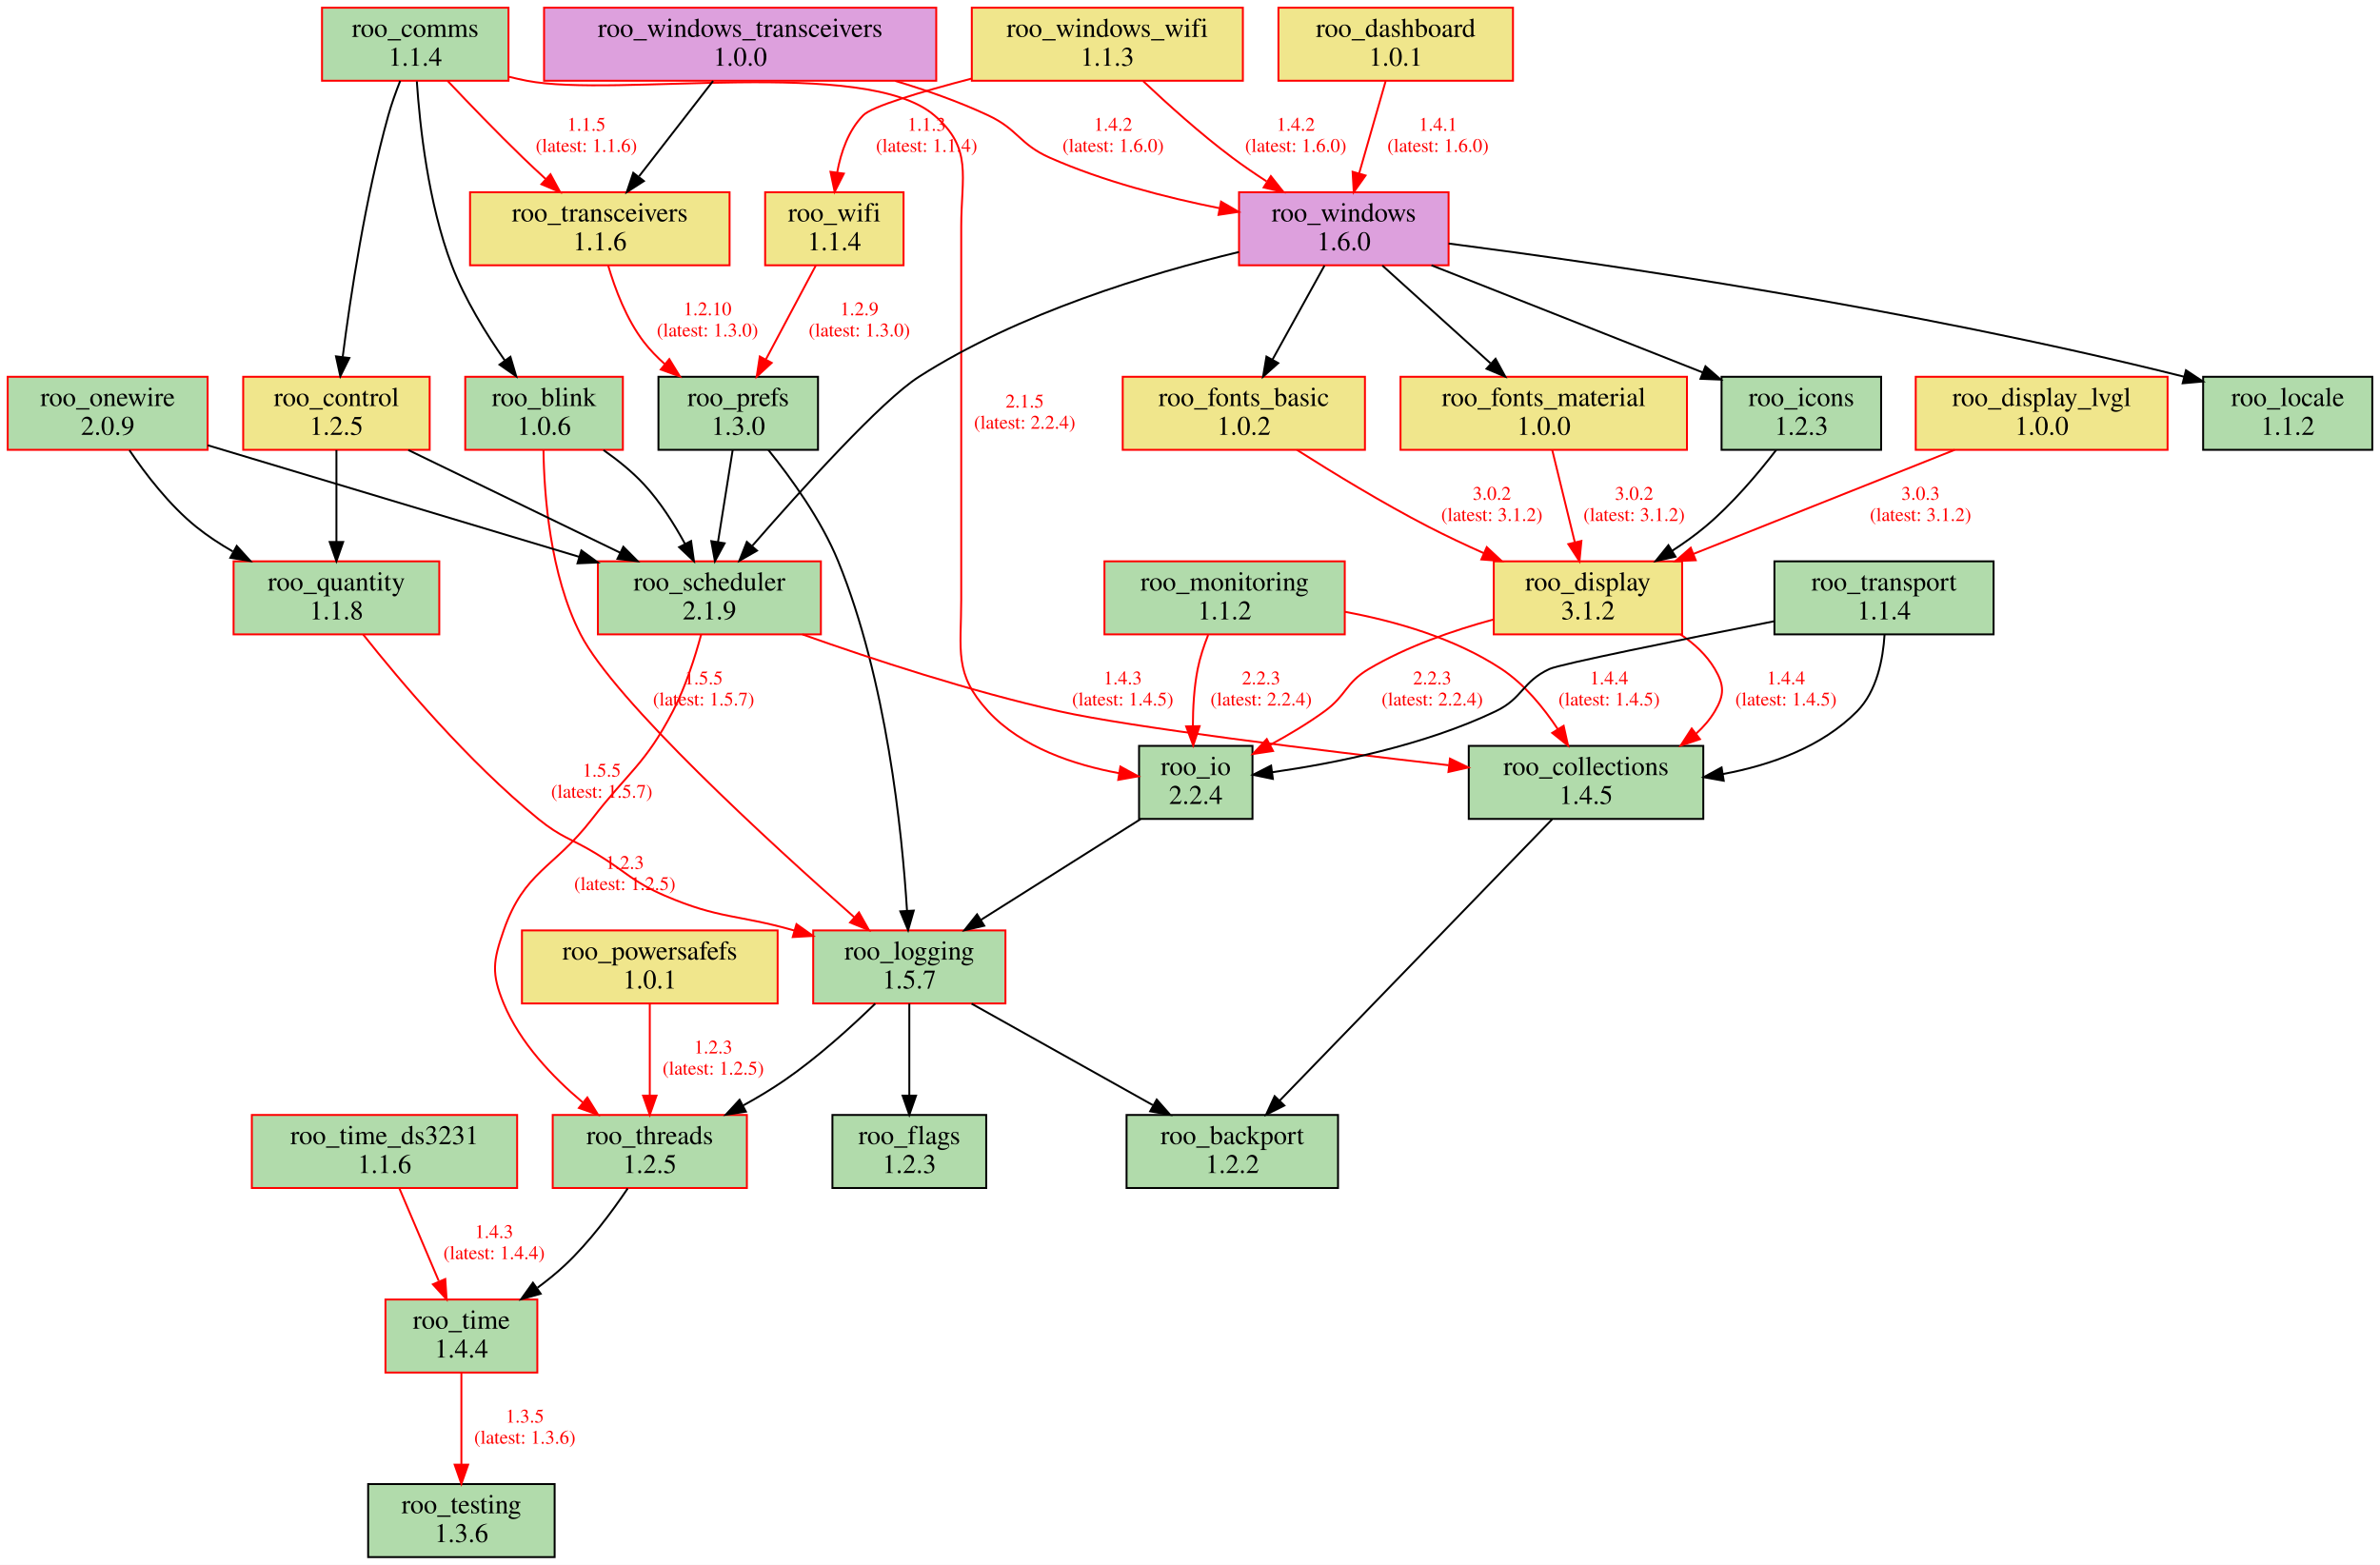
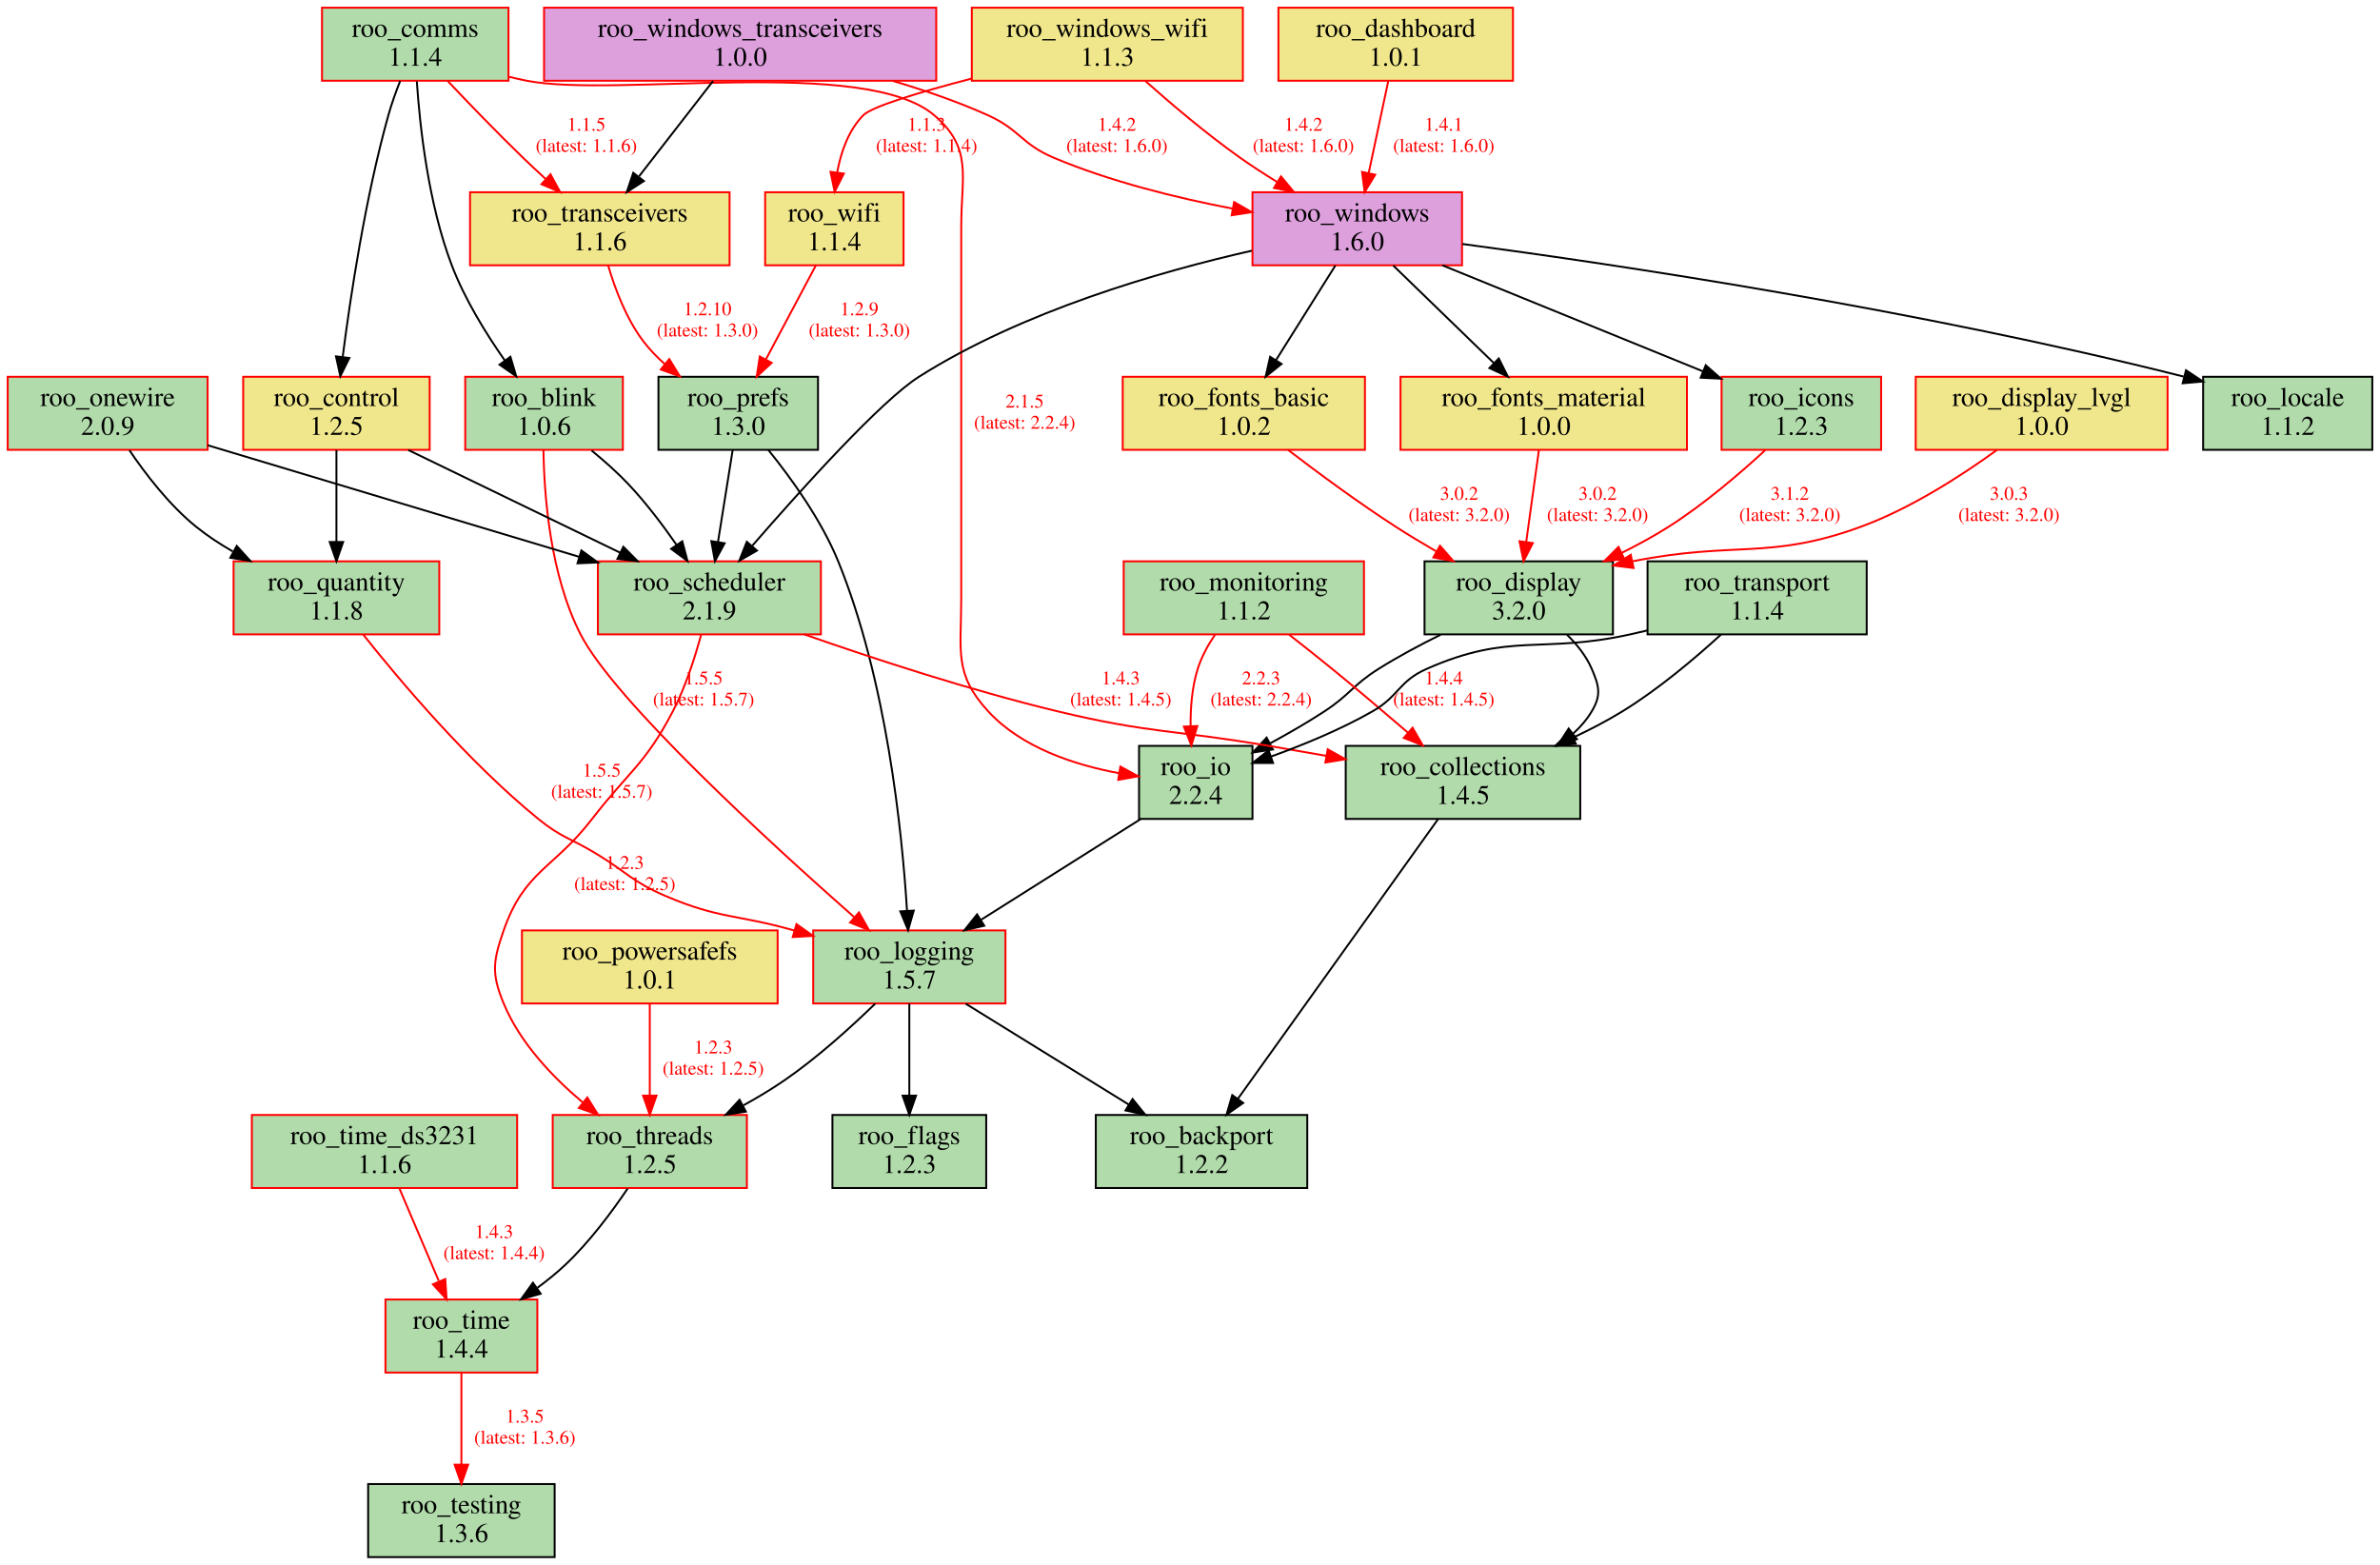
<svg xmlns="http://www.w3.org/2000/svg" width="1238pt" height="814pt" viewBox="0.00 0.00 1238.00 814.00">
  <g id="graph0" class="graph" transform="scale(1 1) rotate(0) translate(4 810)">
    <polygon fill="white" stroke="transparent" points="-4,4 -4,-810 1234,-810 1234,4 -4,4" />
    <g id="node1" class="node">
-       <polygon fill="#b1dbab" stroke="black" points="692,-230 582,-230 582,-192 692,-192 692,-230" />
-       <text text-anchor="middle" x="637" y="-214.8" font-family="Times,serif" font-size="14.00">roo_backport</text>
-       <text text-anchor="middle" x="637" y="-199.8" font-family="Times,serif" font-size="14.00">1.2.2</text>
+       <polygon fill="#b1dbab" stroke="black" points="676,-230 566,-230 566,-192 676,-192 676,-230" />
+       <text text-anchor="middle" x="621" y="-214.8" font-family="Times,serif" font-size="14.00">roo_backport</text>
+       <text text-anchor="middle" x="621" y="-199.8" font-family="Times,serif" font-size="14.00">1.2.2</text>
    </g>
    <g id="node2" class="node">
      <polygon fill="#b1dbab" stroke="red" points="320,-614 238,-614 238,-576 320,-576 320,-614" />
      <text text-anchor="middle" x="279" y="-598.8" font-family="Times,serif" font-size="14.00">roo_blink</text>
      <text text-anchor="middle" x="279" y="-583.8" font-family="Times,serif" font-size="14.00">1.0.6</text>
    </g>
    <g id="node15" class="node">
      <polygon fill="#b1dbab" stroke="red" points="519,-326 419,-326 419,-288 519,-288 519,-326" />
      <text text-anchor="middle" x="469" y="-310.8" font-family="Times,serif" font-size="14.00">roo_logging</text>
      <text text-anchor="middle" x="469" y="-295.8" font-family="Times,serif" font-size="14.00">1.5.7</text>
    </g>
    <g id="edge1" class="edge">
      <path fill="none" stroke="red" d="M278.7,-575.97C279.02,-552.57 282.07,-511.07 298,-480 315.68,-445.52 396.32,-371.72 440.26,-332.95" />
      <polygon fill="red" stroke="red" points="442.81,-335.37 448.01,-326.14 438.19,-330.11 442.81,-335.37" />
      <text text-anchor="middle" x="362" y="-454" font-family="Times,serif" font-size="10.00" fill="red">1.5.5</text>
      <text text-anchor="middle" x="362" y="-443" font-family="Times,serif" font-size="10.00" fill="red">(latest: 1.5.7)</text>
    </g>
    <g id="node21" class="node">
      <polygon fill="#b1dbab" stroke="red" points="423,-518 307,-518 307,-480 423,-480 423,-518" />
      <text text-anchor="middle" x="365" y="-502.8" font-family="Times,serif" font-size="14.00">roo_scheduler</text>
      <text text-anchor="middle" x="365" y="-487.8" font-family="Times,serif" font-size="14.00">2.1.9</text>
    </g>
    <g id="edge2" class="edge">
-       <path fill="none" stroke="black" d="M309.93,-575.86C317.34,-570.67 324.88,-564.6 331,-558 339.39,-548.96 346.64,-537.5 352.27,-527.16" />
-       <polygon fill="black" stroke="black" points="355.48,-528.57 356.97,-518.08 349.26,-525.35 355.48,-528.57" />
+       <path fill="none" stroke="black" d="M303.74,-575.63C310.3,-570.27 317.18,-564.18 323,-558 332.06,-548.39 340.84,-536.76 348,-526.45" />
+       <polygon fill="black" stroke="black" points="350.9,-528.42 353.61,-518.17 345.1,-524.49 350.9,-528.42" />
    </g>
    <g id="node3" class="node">
-       <polygon fill="#b1dbab" stroke="black" points="882,-422 760,-422 760,-384 882,-384 882,-422" />
-       <text text-anchor="middle" x="821" y="-406.8" font-family="Times,serif" font-size="14.00">roo_collections</text>
-       <text text-anchor="middle" x="821" y="-391.8" font-family="Times,serif" font-size="14.00">1.4.5</text>
+       <polygon fill="#b1dbab" stroke="black" points="818,-422 696,-422 696,-384 818,-384 818,-422" />
+       <text text-anchor="middle" x="757" y="-406.8" font-family="Times,serif" font-size="14.00">roo_collections</text>
+       <text text-anchor="middle" x="757" y="-391.8" font-family="Times,serif" font-size="14.00">1.4.5</text>
    </g>
    <g id="edge3" class="edge">
-       <path fill="none" stroke="black" d="M803.36,-383.78C770.39,-349.74 699.36,-276.39 661.66,-237.47" />
-       <polygon fill="black" stroke="black" points="664.06,-234.91 654.59,-230.16 659.03,-239.78 664.06,-234.91" />
+       <path fill="none" stroke="black" d="M743.96,-383.78C719.79,-350.02 667.96,-277.61 639.93,-238.45" />
+       <polygon fill="black" stroke="black" points="642.67,-236.26 634,-230.16 636.98,-240.33 642.67,-236.26" />
    </g>
    <g id="node4" class="node">
      <polygon fill="#b1dbab" stroke="red" points="260.5,-806 163.5,-806 163.5,-768 260.5,-768 260.5,-806" />
      <text text-anchor="middle" x="212" y="-790.8" font-family="Times,serif" font-size="14.00">roo_comms</text>
      <text text-anchor="middle" x="212" y="-775.8" font-family="Times,serif" font-size="14.00">1.1.4</text>
    </g>
    <g id="edge4" class="edge">
      <path fill="none" stroke="black" d="M212.82,-767.65C214.36,-744.62 218.71,-704.25 231,-672 237.72,-654.37 248.8,-636.44 258.62,-622.43" />
      <polygon fill="black" stroke="black" points="261.51,-624.4 264.52,-614.25 255.84,-620.31 261.51,-624.4" />
    </g>
    <g id="node5" class="node">
      <polygon fill="khaki" stroke="red" points="219.5,-614 122.5,-614 122.5,-576 219.5,-576 219.5,-614" />
      <text text-anchor="middle" x="171" y="-598.8" font-family="Times,serif" font-size="14.00">roo_control</text>
      <text text-anchor="middle" x="171" y="-583.8" font-family="Times,serif" font-size="14.00">1.2.5</text>
    </g>
    <g id="edge5" class="edge">
      <path fill="none" stroke="black" d="M204.17,-767.92C201.93,-762.26 199.66,-755.94 198,-750 185.99,-706.97 178.26,-655.61 174.27,-624.42" />
      <polygon fill="black" stroke="black" points="177.72,-623.77 173.02,-614.28 170.77,-624.63 177.72,-623.77" />
    </g>
    <g id="node13" class="node">
      <polygon fill="#b1dbab" stroke="black" points="647.5,-422 588.5,-422 588.5,-384 647.5,-384 647.5,-422" />
      <text text-anchor="middle" x="618" y="-406.8" font-family="Times,serif" font-size="14.00">roo_io</text>
      <text text-anchor="middle" x="618" y="-391.8" font-family="Times,serif" font-size="14.00">2.2.4</text>
    </g>
    <g id="edge6" class="edge">
      <path fill="none" stroke="red" d="M260.54,-770.1C263.72,-769.32 266.9,-768.61 270,-768 316.4,-758.94 446.12,-780.79 482,-750 502.12,-732.73 496,-718.52 496,-692 496,-692 496,-692 496,-498 496,-471.48 492.06,-459.53 510,-440 527.39,-421.07 554.99,-412.08 577.94,-407.82" />
      <polygon fill="red" stroke="red" points="578.79,-411.23 588.1,-406.17 577.67,-404.32 578.79,-411.23" />
      <text text-anchor="middle" x="529" y="-598" font-family="Times,serif" font-size="10.00" fill="red">2.1.5</text>
      <text text-anchor="middle" x="529" y="-587" font-family="Times,serif" font-size="10.00" fill="red">(latest: 2.2.4)</text>
    </g>
    <g id="node26" class="node">
      <polygon fill="khaki" stroke="red" points="375.5,-710 240.5,-710 240.5,-672 375.5,-672 375.5,-710" />
      <text text-anchor="middle" x="308" y="-694.8" font-family="Times,serif" font-size="14.00">roo_transceivers</text>
      <text text-anchor="middle" x="308" y="-679.8" font-family="Times,serif" font-size="14.00">1.1.6</text>
    </g>
    <g id="edge7" class="edge">
      <path fill="none" stroke="red" d="M228.84,-767.91C239.8,-756.31 254.51,-741.03 268,-728 271.77,-724.36 275.8,-720.59 279.81,-716.92" />
      <polygon fill="red" stroke="red" points="282.34,-719.35 287.4,-710.04 277.64,-714.16 282.34,-719.35" />
      <text text-anchor="middle" x="301" y="-742" font-family="Times,serif" font-size="10.00" fill="red">1.1.5</text>
      <text text-anchor="middle" x="301" y="-731" font-family="Times,serif" font-size="10.00" fill="red">(latest: 1.1.6)</text>
    </g>
    <g id="node20" class="node">
      <polygon fill="#b1dbab" stroke="red" points="224.5,-518 117.5,-518 117.5,-480 224.5,-480 224.5,-518" />
      <text text-anchor="middle" x="171" y="-502.8" font-family="Times,serif" font-size="14.00">roo_quantity</text>
      <text text-anchor="middle" x="171" y="-487.8" font-family="Times,serif" font-size="14.00">1.1.8</text>
    </g>
    <g id="edge8" class="edge">
      <path fill="none" stroke="black" d="M171,-575.88C171,-562.35 171,-543.62 171,-528.15" />
      <polygon fill="black" stroke="black" points="174.5,-528.07 171,-518.07 167.5,-528.07 174.5,-528.07" />
    </g>
    <g id="edge9" class="edge">
      <path fill="none" stroke="black" d="M208.41,-575.88C239.81,-560.66 284.81,-538.85 318.52,-522.52" />
      <polygon fill="black" stroke="black" points="320.24,-525.58 327.71,-518.07 317.18,-519.28 320.24,-525.58" />
    </g>
    <g id="node6" class="node">
      <polygon fill="khaki" stroke="red" points="783,-806 661,-806 661,-768 783,-768 783,-806" />
      <text text-anchor="middle" x="722" y="-790.8" font-family="Times,serif" font-size="14.00">roo_dashboard</text>
      <text text-anchor="middle" x="722" y="-775.8" font-family="Times,serif" font-size="14.00">1.0.1</text>
    </g>
    <g id="node29" class="node">
-       <polygon fill="plum" stroke="red" points="749.5,-710 640.5,-710 640.5,-672 749.5,-672 749.5,-710" />
-       <text text-anchor="middle" x="695" y="-694.8" font-family="Times,serif" font-size="14.00">roo_windows</text>
-       <text text-anchor="middle" x="695" y="-679.8" font-family="Times,serif" font-size="14.00">1.6.0</text>
+       <polygon fill="plum" stroke="red" points="756.5,-710 647.5,-710 647.5,-672 756.5,-672 756.5,-710" />
+       <text text-anchor="middle" x="702" y="-694.8" font-family="Times,serif" font-size="14.00">roo_windows</text>
+       <text text-anchor="middle" x="702" y="-679.8" font-family="Times,serif" font-size="14.00">1.6.0</text>
    </g>
    <g id="edge10" class="edge">
-       <path fill="none" stroke="red" d="M716.79,-767.88C712.87,-754.22 707.43,-735.26 702.96,-719.71" />
-       <polygon fill="red" stroke="red" points="706.31,-718.71 700.19,-710.07 699.59,-720.65 706.31,-718.71" />
-       <text text-anchor="middle" x="744" y="-742" font-family="Times,serif" font-size="10.00" fill="red">1.4.1</text>
-       <text text-anchor="middle" x="744" y="-731" font-family="Times,serif" font-size="10.00" fill="red">(latest: 1.6.0)</text>
+       <path fill="none" stroke="red" d="M718.14,-767.88C715.27,-754.35 711.28,-735.62 707.99,-720.15" />
+       <polygon fill="red" stroke="red" points="711.35,-719.12 705.84,-710.07 704.5,-720.58 711.35,-719.12" />
+       <text text-anchor="middle" x="747" y="-742" font-family="Times,serif" font-size="10.00" fill="red">1.4.1</text>
+       <text text-anchor="middle" x="747" y="-731" font-family="Times,serif" font-size="10.00" fill="red">(latest: 1.6.0)</text>
    </g>
    <g id="node7" class="node">
-       <polygon fill="khaki" stroke="red" points="871,-518 773,-518 773,-480 871,-480 871,-518" />
-       <text text-anchor="middle" x="822" y="-502.8" font-family="Times,serif" font-size="14.00">roo_display</text>
-       <text text-anchor="middle" x="822" y="-487.8" font-family="Times,serif" font-size="14.00">3.1.2</text>
+       <polygon fill="#b1dbab" stroke="black" points="835,-518 737,-518 737,-480 835,-480 835,-518" />
+       <text text-anchor="middle" x="786" y="-502.8" font-family="Times,serif" font-size="14.00">roo_display</text>
+       <text text-anchor="middle" x="786" y="-487.8" font-family="Times,serif" font-size="14.00">3.2.0</text>
    </g>
    <g id="edge11" class="edge">
-       <path fill="none" stroke="red" d="M870.16,-479.97C877.28,-475.21 883.67,-469.3 888,-462 892.99,-453.59 893.02,-448.39 888,-440 885.43,-435.69 882.14,-431.87 878.41,-428.49" />
-       <polygon fill="red" stroke="red" points="880.26,-425.49 870.21,-422.13 875.97,-431.03 880.26,-425.49" />
-       <text text-anchor="middle" x="925" y="-454" font-family="Times,serif" font-size="10.00" fill="red">1.4.4</text>
-       <text text-anchor="middle" x="925" y="-443" font-family="Times,serif" font-size="10.00" fill="red">(latest: 1.4.5)</text>
+       <path fill="none" stroke="black" d="M811.11,-479.82C816.34,-474.7 821.13,-468.68 824,-462 827.86,-453.02 829.02,-448.39 824,-440 821.43,-435.69 818.14,-431.87 814.41,-428.49" />
+       <polygon fill="black" stroke="black" points="816.26,-425.49 806.21,-422.13 811.97,-431.03 816.26,-425.49" />
    </g>
    <g id="edge12" class="edge">
-       <path fill="none" stroke="red" d="M772.79,-487.73C751.89,-482.06 727.82,-473.74 708,-462 695.83,-454.79 696.45,-448.31 685,-440 676.26,-433.65 666.25,-427.68 656.69,-422.5" />
-       <polygon fill="red" stroke="red" points="658.2,-419.33 647.72,-417.78 654.94,-425.53 658.2,-419.33" />
-       <text text-anchor="middle" x="741" y="-454" font-family="Times,serif" font-size="10.00" fill="red">2.2.3</text>
-       <text text-anchor="middle" x="741" y="-443" font-family="Times,serif" font-size="10.00" fill="red">(latest: 2.2.4)</text>
+       <path fill="none" stroke="black" d="M745.4,-479.84C734.63,-474.52 723.16,-468.4 713,-462 699.61,-453.57 698.24,-448.67 685,-440 676.04,-434.14 666.04,-428.38 656.55,-423.24" />
+       <polygon fill="black" stroke="black" points="658.13,-420.12 647.66,-418.53 654.85,-426.3 658.13,-420.12" />
    </g>
    <g id="node8" class="node">
      <polygon fill="khaki" stroke="red" points="1123.5,-614 992.5,-614 992.5,-576 1123.5,-576 1123.5,-614" />
      <text text-anchor="middle" x="1058" y="-598.8" font-family="Times,serif" font-size="14.00">roo_display_lvgl</text>
      <text text-anchor="middle" x="1058" y="-583.8" font-family="Times,serif" font-size="14.00">1.0.0</text>
    </g>
    <g id="edge13" class="edge">
-       <path fill="none" stroke="red" d="M1012.78,-575.99C974.04,-560.56 918.12,-538.29 876.84,-521.84" />
-       <polygon fill="red" stroke="red" points="878.06,-518.56 867.47,-518.11 875.47,-525.06 878.06,-518.56" />
-       <text text-anchor="middle" x="995" y="-550" font-family="Times,serif" font-size="10.00" fill="red">3.0.3</text>
-       <text text-anchor="middle" x="995" y="-539" font-family="Times,serif" font-size="10.00" fill="red">(latest: 3.1.2)</text>
+       <path fill="none" stroke="red" d="M1034.66,-575.86C1016.43,-562.66 989.93,-545.49 964,-536 916.22,-518.51 898.58,-528.7 845.23,-518" />
+       <polygon fill="red" stroke="red" points="845.74,-514.53 835.22,-515.83 844.26,-521.37 845.74,-514.53" />
+       <text text-anchor="middle" x="1041" y="-550" font-family="Times,serif" font-size="10.00" fill="red">3.0.3</text>
+       <text text-anchor="middle" x="1041" y="-539" font-family="Times,serif" font-size="10.00" fill="red">(latest: 3.2.0)</text>
    </g>
    <g id="node9" class="node">
      <polygon fill="#b1dbab" stroke="black" points="509,-230 429,-230 429,-192 509,-192 509,-230" />
      <text text-anchor="middle" x="469" y="-214.8" font-family="Times,serif" font-size="14.00">roo_flags</text>
      <text text-anchor="middle" x="469" y="-199.8" font-family="Times,serif" font-size="14.00">1.2.3</text>
    </g>
    <g id="node10" class="node">
      <polygon fill="khaki" stroke="red" points="706,-614 580,-614 580,-576 706,-576 706,-614" />
      <text text-anchor="middle" x="643" y="-598.8" font-family="Times,serif" font-size="14.00">roo_fonts_basic</text>
      <text text-anchor="middle" x="643" y="-583.8" font-family="Times,serif" font-size="14.00">1.0.2</text>
    </g>
    <g id="edge14" class="edge">
-       <path fill="none" stroke="red" d="M670.58,-575.98C689.47,-563.98 715.29,-548.23 739,-536 748.2,-531.25 758.17,-526.56 767.9,-522.21" />
-       <polygon fill="red" stroke="red" points="769.37,-525.39 777.12,-518.16 766.56,-518.98 769.37,-525.39" />
-       <text text-anchor="middle" x="772" y="-550" font-family="Times,serif" font-size="10.00" fill="red">3.0.2</text>
-       <text text-anchor="middle" x="772" y="-539" font-family="Times,serif" font-size="10.00" fill="red">(latest: 3.1.2)</text>
+       <path fill="none" stroke="red" d="M665.98,-575.98C681.47,-564.13 702.55,-548.54 722,-536 728.7,-531.68 735.95,-527.31 743.08,-523.19" />
+       <polygon fill="red" stroke="red" points="745.04,-526.11 752,-518.12 741.58,-520.02 745.04,-526.11" />
+       <text text-anchor="middle" x="755" y="-550" font-family="Times,serif" font-size="10.00" fill="red">3.0.2</text>
+       <text text-anchor="middle" x="755" y="-539" font-family="Times,serif" font-size="10.00" fill="red">(latest: 3.2.0)</text>
    </g>
    <g id="node11" class="node">
      <polygon fill="khaki" stroke="red" points="873.5,-614 724.5,-614 724.5,-576 873.5,-576 873.5,-614" />
      <text text-anchor="middle" x="799" y="-598.8" font-family="Times,serif" font-size="14.00">roo_fonts_material</text>
      <text text-anchor="middle" x="799" y="-583.8" font-family="Times,serif" font-size="14.00">1.0.0</text>
    </g>
    <g id="edge15" class="edge">
-       <path fill="none" stroke="red" d="M803.43,-575.88C806.74,-562.35 811.33,-543.62 815.11,-528.15" />
-       <polygon fill="red" stroke="red" points="818.6,-528.61 817.58,-518.07 811.8,-526.95 818.6,-528.61" />
-       <text text-anchor="middle" x="846" y="-550" font-family="Times,serif" font-size="10.00" fill="red">3.0.2</text>
-       <text text-anchor="middle" x="846" y="-539" font-family="Times,serif" font-size="10.00" fill="red">(latest: 3.1.2)</text>
+       <path fill="none" stroke="red" d="M796.49,-575.88C794.62,-562.35 792.03,-543.62 789.89,-528.15" />
+       <polygon fill="red" stroke="red" points="793.34,-527.49 788.5,-518.07 786.4,-528.45 793.34,-527.49" />
+       <text text-anchor="middle" x="827" y="-550" font-family="Times,serif" font-size="10.00" fill="red">3.0.2</text>
+       <text text-anchor="middle" x="827" y="-539" font-family="Times,serif" font-size="10.00" fill="red">(latest: 3.2.0)</text>
    </g>
    <g id="node12" class="node">
-       <polygon fill="#b1dbab" stroke="black" points="974.5,-614 891.5,-614 891.5,-576 974.5,-576 974.5,-614" />
+       <polygon fill="#b1dbab" stroke="red" points="974.5,-614 891.5,-614 891.5,-576 974.5,-576 974.5,-614" />
      <text text-anchor="middle" x="933" y="-598.8" font-family="Times,serif" font-size="14.00">roo_icons</text>
      <text text-anchor="middle" x="933" y="-583.8" font-family="Times,serif" font-size="14.00">1.2.3</text>
    </g>
    <g id="edge16" class="edge">
-       <path fill="none" stroke="black" d="M919.9,-575.89C910.51,-563.7 897.08,-547.77 883,-536 877.74,-531.6 871.87,-527.41 865.92,-523.55" />
-       <polygon fill="black" stroke="black" points="867.54,-520.43 857.19,-518.13 863.85,-526.38 867.54,-520.43" />
+       <path fill="none" stroke="red" d="M914.16,-575.77C900.86,-563.53 882.23,-547.58 864,-536 856.33,-531.13 847.88,-526.53 839.47,-522.36" />
+       <polygon fill="red" stroke="red" points="840.93,-519.18 830.4,-518.01 837.9,-525.49 840.93,-519.18" />
+       <text text-anchor="middle" x="927" y="-550" font-family="Times,serif" font-size="10.00" fill="red">3.1.2</text>
+       <text text-anchor="middle" x="927" y="-539" font-family="Times,serif" font-size="10.00" fill="red">(latest: 3.2.0)</text>
    </g>
    <g id="edge17" class="edge">
      <path fill="none" stroke="black" d="M589.27,-383.88C565.67,-368.99 532.06,-347.78 506.37,-331.57" />
      <polygon fill="black" stroke="black" points="507.97,-328.44 497.64,-326.07 504.23,-334.36 507.97,-328.44" />
    </g>
    <g id="node14" class="node">
      <polygon fill="#b1dbab" stroke="black" points="1230,-614 1142,-614 1142,-576 1230,-576 1230,-614" />
      <text text-anchor="middle" x="1186" y="-598.8" font-family="Times,serif" font-size="14.00">roo_locale</text>
      <text text-anchor="middle" x="1186" y="-583.8" font-family="Times,serif" font-size="14.00">1.1.2</text>
    </g>
    <g id="edge18" class="edge">
-       <path fill="none" stroke="black" d="M501.39,-287.88C528.24,-272.86 566.56,-251.41 595.62,-235.15" />
-       <polygon fill="black" stroke="black" points="597.69,-238.01 604.71,-230.07 594.27,-231.9 597.69,-238.01" />
+       <path fill="none" stroke="black" d="M498.31,-287.88C522.49,-272.92 556.97,-251.6 583.22,-235.36" />
+       <polygon fill="black" stroke="black" points="585.12,-238.31 591.78,-230.07 581.44,-232.35 585.12,-238.31" />
    </g>
    <g id="edge19" class="edge">
      <path fill="none" stroke="black" d="M469,-287.88C469,-274.35 469,-255.62 469,-240.15" />
      <polygon fill="black" stroke="black" points="472.5,-240.07 469,-230.07 465.5,-240.07 472.5,-240.07" />
    </g>
    <g id="node23" class="node">
      <polygon fill="#b1dbab" stroke="red" points="384.5,-230 283.5,-230 283.5,-192 384.5,-192 384.5,-230" />
      <text text-anchor="middle" x="334" y="-214.8" font-family="Times,serif" font-size="14.00">roo_threads</text>
      <text text-anchor="middle" x="334" y="-199.8" font-family="Times,serif" font-size="14.00">1.2.5</text>
    </g>
    <g id="edge20" class="edge">
      <path fill="none" stroke="black" d="M451.27,-287.92C438.75,-275.75 421.2,-259.82 404,-248 397.35,-243.43 390.04,-239.05 382.73,-235.02" />
      <polygon fill="black" stroke="black" points="383.99,-231.73 373.52,-230.12 380.7,-237.91 383.99,-231.73" />
    </g>
    <g id="node16" class="node">
-       <polygon fill="#b1dbab" stroke="red" points="695.5,-518 570.5,-518 570.5,-480 695.5,-480 695.5,-518" />
-       <text text-anchor="middle" x="633" y="-502.8" font-family="Times,serif" font-size="14.00">roo_monitoring</text>
-       <text text-anchor="middle" x="633" y="-487.8" font-family="Times,serif" font-size="14.00">1.1.2</text>
+       <polygon fill="#b1dbab" stroke="red" points="705.5,-518 580.5,-518 580.5,-480 705.5,-480 705.5,-518" />
+       <text text-anchor="middle" x="643" y="-502.8" font-family="Times,serif" font-size="14.00">roo_monitoring</text>
+       <text text-anchor="middle" x="643" y="-487.8" font-family="Times,serif" font-size="14.00">1.1.2</text>
    </g>
    <g id="edge21" class="edge">
-       <path fill="none" stroke="red" d="M695.56,-491.73C722.34,-486.78 752.91,-477.9 777,-462 788.9,-454.14 798.86,-441.95 806.28,-430.76" />
-       <polygon fill="red" stroke="red" points="809.35,-432.44 811.67,-422.11 803.41,-428.74 809.35,-432.44" />
-       <text text-anchor="middle" x="833" y="-454" font-family="Times,serif" font-size="10.00" fill="red">1.4.4</text>
-       <text text-anchor="middle" x="833" y="-443" font-family="Times,serif" font-size="10.00" fill="red">(latest: 1.4.5)</text>
+       <path fill="none" stroke="red" d="M666.55,-479.87C673.8,-474.21 681.78,-467.9 689,-462 702.11,-451.29 716.39,-439.17 728.47,-428.79" />
+       <polygon fill="red" stroke="red" points="730.77,-431.44 736.06,-422.26 726.2,-426.14 730.77,-431.44" />
+       <text text-anchor="middle" x="747" y="-454" font-family="Times,serif" font-size="10.00" fill="red">1.4.4</text>
+       <text text-anchor="middle" x="747" y="-443" font-family="Times,serif" font-size="10.00" fill="red">(latest: 1.4.5)</text>
    </g>
    <g id="edge22" class="edge">
-       <path fill="none" stroke="red" d="M624.44,-479.69C622.24,-474.13 620.16,-467.92 619,-462 617.12,-452.45 616.52,-441.85 616.5,-432.34" />
-       <polygon fill="red" stroke="red" points="620,-432.26 616.68,-422.2 613,-432.13 620,-432.26" />
+       <path fill="none" stroke="red" d="M628.1,-479.99C624.42,-474.54 620.97,-468.31 619,-462 616.08,-452.64 615.23,-442.01 615.31,-432.43" />
+       <polygon fill="red" stroke="red" points="618.82,-432.32 615.72,-422.19 611.82,-432.04 618.82,-432.32" />
      <text text-anchor="middle" x="652" y="-454" font-family="Times,serif" font-size="10.00" fill="red">2.2.3</text>
      <text text-anchor="middle" x="652" y="-443" font-family="Times,serif" font-size="10.00" fill="red">(latest: 2.2.4)</text>
    </g>
    <g id="node17" class="node">
      <polygon fill="#b1dbab" stroke="red" points="104,-614 0,-614 0,-576 104,-576 104,-614" />
      <text text-anchor="middle" x="52" y="-598.8" font-family="Times,serif" font-size="14.00">roo_onewire</text>
      <text text-anchor="middle" x="52" y="-583.8" font-family="Times,serif" font-size="14.00">2.0.9</text>
    </g>
    <g id="edge24" class="edge">
      <path fill="none" stroke="black" d="M63.33,-575.76C71.73,-563.36 84.1,-547.22 98,-536 103.82,-531.3 110.36,-527.01 117.06,-523.15" />
      <polygon fill="black" stroke="black" points="119.13,-526.01 126.26,-518.16 115.8,-519.85 119.13,-526.01" />
    </g>
    <g id="edge23" class="edge">
      <path fill="none" stroke="black" d="M104.04,-578.37C156.95,-562.48 239.18,-537.78 297.17,-520.37" />
      <polygon fill="black" stroke="black" points="298.41,-523.65 306.98,-517.42 296.4,-516.95 298.41,-523.65" />
    </g>
    <g id="node18" class="node">
      <polygon fill="khaki" stroke="red" points="400.5,-326 267.5,-326 267.5,-288 400.5,-288 400.5,-326" />
      <text text-anchor="middle" x="334" y="-310.8" font-family="Times,serif" font-size="14.00">roo_powersafefs</text>
      <text text-anchor="middle" x="334" y="-295.8" font-family="Times,serif" font-size="14.00">1.0.1</text>
    </g>
    <g id="edge25" class="edge">
      <path fill="none" stroke="red" d="M334,-287.88C334,-274.35 334,-255.62 334,-240.15" />
      <polygon fill="red" stroke="red" points="337.5,-240.07 334,-230.07 330.5,-240.07 337.5,-240.07" />
      <text text-anchor="middle" x="367" y="-262" font-family="Times,serif" font-size="10.00" fill="red">1.2.3</text>
      <text text-anchor="middle" x="367" y="-251" font-family="Times,serif" font-size="10.00" fill="red">(latest: 1.2.5)</text>
    </g>
    <g id="node19" class="node">
      <polygon fill="#b1dbab" stroke="black" points="421.5,-614 338.5,-614 338.5,-576 421.5,-576 421.5,-614" />
      <text text-anchor="middle" x="380" y="-598.8" font-family="Times,serif" font-size="14.00">roo_prefs</text>
      <text text-anchor="middle" x="380" y="-583.8" font-family="Times,serif" font-size="14.00">1.3.0</text>
    </g>
    <g id="edge26" class="edge">
      <path fill="none" stroke="black" d="M395.67,-575.93C407.51,-561.29 423.19,-539.61 432,-518 457.15,-456.32 465.23,-377.61 467.8,-336.28" />
      <polygon fill="black" stroke="black" points="471.31,-336.31 468.37,-326.13 464.32,-335.92 471.31,-336.31" />
    </g>
    <g id="edge27" class="edge">
      <path fill="none" stroke="black" d="M377.11,-575.88C374.95,-562.35 371.96,-543.62 369.49,-528.15" />
      <polygon fill="black" stroke="black" points="372.92,-527.39 367.88,-518.07 366,-528.5 372.92,-527.39" />
    </g>
    <g id="edge28" class="edge">
      <path fill="none" stroke="red" d="M184.92,-479.91C203.83,-456.09 239.49,-413.73 276,-384 288.06,-374.18 292.7,-374.05 306,-366 322.04,-356.29 324.77,-351.4 342,-344 370.33,-331.84 379.34,-334.43 409,-326 409.1,-325.97 409.2,-325.94 409.3,-325.91" />
      <polygon fill="red" stroke="red" points="410.3,-329.27 418.94,-323.14 408.36,-322.54 410.3,-329.27" />
      <text text-anchor="middle" x="309" y="-406" font-family="Times,serif" font-size="10.00" fill="red">1.5.5</text>
      <text text-anchor="middle" x="309" y="-395" font-family="Times,serif" font-size="10.00" fill="red">(latest: 1.5.7)</text>
    </g>
    <g id="edge29" class="edge">
-       <path fill="none" stroke="red" d="M413.4,-479.98C449.71,-467.1 500.88,-450.29 547,-440 584.36,-431.66 681.59,-419.73 749.55,-411.93" />
-       <polygon fill="red" stroke="red" points="750.23,-415.37 759.77,-410.76 749.44,-408.42 750.23,-415.37" />
-       <text text-anchor="middle" x="580" y="-454" font-family="Times,serif" font-size="10.00" fill="red">1.4.3</text>
-       <text text-anchor="middle" x="580" y="-443" font-family="Times,serif" font-size="10.00" fill="red">(latest: 1.4.5)</text>
+       <path fill="none" stroke="red" d="M414.38,-479.99C450.45,-467.37 500.76,-450.89 546,-440 594.16,-428.41 607.17,-430.35 656,-422 665.68,-420.35 675.87,-418.57 685.91,-416.8" />
+       <polygon fill="red" stroke="red" points="686.63,-420.23 695.87,-415.04 685.41,-413.33 686.63,-420.23" />
+       <text text-anchor="middle" x="579" y="-454" font-family="Times,serif" font-size="10.00" fill="red">1.4.3</text>
+       <text text-anchor="middle" x="579" y="-443" font-family="Times,serif" font-size="10.00" fill="red">(latest: 1.4.5)</text>
    </g>
    <g id="edge30" class="edge">
      <path fill="none" stroke="red" d="M360.71,-479.88C357.53,-468.12 352.61,-452.69 346,-440 331.63,-412.41 323,-408.63 304,-384 283.91,-357.95 268.82,-357.07 258,-326 252.44,-310.05 251.54,-303.6 258,-288 266.45,-267.59 283.34,-249.81 299.05,-236.59" />
      <polygon fill="red" stroke="red" points="301.51,-239.1 307.11,-230.1 297.12,-233.64 301.51,-239.1" />
      <text text-anchor="middle" x="321" y="-358" font-family="Times,serif" font-size="10.00" fill="red">1.2.3</text>
      <text text-anchor="middle" x="321" y="-347" font-family="Times,serif" font-size="10.00" fill="red">(latest: 1.2.5)</text>
    </g>
    <g id="node22" class="node">
      <polygon fill="#b1dbab" stroke="black" points="284.5,-38 187.5,-38 187.5,0 284.5,0 284.5,-38" />
      <text text-anchor="middle" x="236" y="-22.8" font-family="Times,serif" font-size="14.00">roo_testing</text>
      <text text-anchor="middle" x="236" y="-7.8" font-family="Times,serif" font-size="14.00">1.3.6</text>
    </g>
    <g id="node24" class="node">
      <polygon fill="#b1dbab" stroke="red" points="275.5,-134 196.5,-134 196.5,-96 275.5,-96 275.5,-134" />
      <text text-anchor="middle" x="236" y="-118.8" font-family="Times,serif" font-size="14.00">roo_time</text>
      <text text-anchor="middle" x="236" y="-103.8" font-family="Times,serif" font-size="14.00">1.4.4</text>
    </g>
    <g id="edge31" class="edge">
      <path fill="none" stroke="black" d="M322.49,-191.74C314.33,-179.64 302.61,-163.86 290,-152 285.58,-147.85 280.64,-143.85 275.58,-140.12" />
      <polygon fill="black" stroke="black" points="277.24,-137.01 267.04,-134.13 273.22,-142.74 277.24,-137.01" />
    </g>
    <g id="edge32" class="edge">
      <path fill="none" stroke="red" d="M236,-95.88C236,-82.35 236,-63.62 236,-48.15" />
      <polygon fill="red" stroke="red" points="239.5,-48.07 236,-38.07 232.5,-48.07 239.5,-48.07" />
      <text text-anchor="middle" x="269" y="-70" font-family="Times,serif" font-size="10.00" fill="red">1.3.5</text>
      <text text-anchor="middle" x="269" y="-59" font-family="Times,serif" font-size="10.00" fill="red">(latest: 1.3.6)</text>
    </g>
    <g id="node25" class="node">
      <polygon fill="#b1dbab" stroke="red" points="265,-230 127,-230 127,-192 265,-192 265,-230" />
      <text text-anchor="middle" x="196" y="-214.8" font-family="Times,serif" font-size="14.00">roo_time_ds3231</text>
      <text text-anchor="middle" x="196" y="-199.8" font-family="Times,serif" font-size="14.00">1.1.6</text>
    </g>
    <g id="edge33" class="edge">
      <path fill="none" stroke="red" d="M203.71,-191.88C209.52,-178.22 217.59,-159.26 224.21,-143.71" />
      <polygon fill="red" stroke="red" points="227.62,-144.64 228.31,-134.07 221.18,-141.9 227.62,-144.64" />
      <text text-anchor="middle" x="253" y="-166" font-family="Times,serif" font-size="10.00" fill="red">1.4.3</text>
      <text text-anchor="middle" x="253" y="-155" font-family="Times,serif" font-size="10.00" fill="red">(latest: 1.4.4)</text>
    </g>
    <g id="edge34" class="edge">
      <path fill="none" stroke="red" d="M312.33,-671.93C315.9,-659.76 321.87,-643.83 331,-632 334.14,-627.93 337.87,-624.1 341.84,-620.57" />
      <polygon fill="red" stroke="red" points="344.15,-623.2 349.68,-614.17 339.72,-617.78 344.15,-623.2" />
      <text text-anchor="middle" x="364" y="-646" font-family="Times,serif" font-size="10.00" fill="red">1.2.10</text>
      <text text-anchor="middle" x="364" y="-635" font-family="Times,serif" font-size="10.00" fill="red">(latest: 1.3.0)</text>
    </g>
    <g id="node27" class="node">
-       <polygon fill="#b1dbab" stroke="black" points="1033,-518 919,-518 919,-480 1033,-480 1033,-518" />
-       <text text-anchor="middle" x="976" y="-502.8" font-family="Times,serif" font-size="14.00">roo_transport</text>
-       <text text-anchor="middle" x="976" y="-487.8" font-family="Times,serif" font-size="14.00">1.1.4</text>
+       <polygon fill="#b1dbab" stroke="black" points="967,-518 853,-518 853,-480 967,-480 967,-518" />
+       <text text-anchor="middle" x="910" y="-502.8" font-family="Times,serif" font-size="14.00">roo_transport</text>
+       <text text-anchor="middle" x="910" y="-487.8" font-family="Times,serif" font-size="14.00">1.1.4</text>
    </g>
    <g id="edge35" class="edge">
-       <path fill="none" stroke="black" d="M976.29,-479.97C975.51,-467.17 972.33,-450.47 962,-440 943.67,-421.43 917.18,-411.98 892.09,-407.32" />
-       <polygon fill="black" stroke="black" points="892.63,-403.86 882.2,-405.71 891.51,-410.77 892.63,-403.86" />
+       <path fill="none" stroke="black" d="M891.22,-479.92C877.73,-467.59 858.7,-451.48 840,-440 831.95,-435.06 823.11,-430.45 814.28,-426.3" />
+       <polygon fill="black" stroke="black" points="815.68,-423.09 805.13,-422.14 812.78,-429.46 815.68,-423.09" />
    </g>
    <g id="edge36" class="edge">
-       <path fill="none" stroke="black" d="M918.65,-486.79C870.06,-477.18 807.42,-464.52 802,-462 787.65,-455.33 788.28,-446.83 774,-440 736.78,-422.19 690.28,-412.93 657.77,-408.29" />
-       <polygon fill="black" stroke="black" points="658.11,-404.81 647.73,-406.94 657.18,-411.74 658.11,-404.81" />
+       <path fill="none" stroke="black" d="M852.85,-482.04C849.86,-481.33 846.9,-480.64 844,-480 797.34,-469.7 781.69,-481.36 738,-462 723.53,-455.59 723.74,-447.86 710,-440 693.45,-430.53 673.92,-422.5 657.12,-416.44" />
+       <polygon fill="black" stroke="black" points="658.19,-413.1 647.59,-413.1 655.87,-419.71 658.19,-413.1" />
    </g>
    <g id="node28" class="node">
      <polygon fill="khaki" stroke="red" points="466,-710 394,-710 394,-672 466,-672 466,-710" />
      <text text-anchor="middle" x="430" y="-694.8" font-family="Times,serif" font-size="14.00">roo_wifi</text>
      <text text-anchor="middle" x="430" y="-679.8" font-family="Times,serif" font-size="14.00">1.1.4</text>
    </g>
    <g id="edge37" class="edge">
      <path fill="none" stroke="red" d="M420.36,-671.88C413.03,-658.09 402.82,-638.9 394.5,-623.26" />
      <polygon fill="red" stroke="red" points="397.4,-621.25 389.61,-614.07 391.22,-624.54 397.4,-621.25" />
      <text text-anchor="middle" x="443" y="-646" font-family="Times,serif" font-size="10.00" fill="red">1.2.9</text>
      <text text-anchor="middle" x="443" y="-635" font-family="Times,serif" font-size="10.00" fill="red">(latest: 1.3.0)</text>
    </g>
    <g id="edge38" class="edge">
-       <path fill="none" stroke="black" d="M684.97,-671.88C677.28,-657.96 666.53,-638.53 657.84,-622.82" />
-       <polygon fill="black" stroke="black" points="660.9,-621.12 653,-614.07 654.77,-624.51 660.9,-621.12" />
+       <path fill="none" stroke="black" d="M690.62,-671.88C681.89,-657.96 669.7,-638.53 659.83,-622.82" />
+       <polygon fill="black" stroke="black" points="662.62,-620.68 654.34,-614.07 656.69,-624.4 662.62,-620.68" />
    </g>
    <g id="edge39" class="edge">
-       <path fill="none" stroke="black" d="M715.05,-671.88C731.02,-657.44 753.56,-637.07 771.26,-621.07" />
-       <polygon fill="black" stroke="black" points="773.94,-623.37 779.01,-614.07 769.24,-618.18 773.94,-623.37" />
+       <path fill="none" stroke="black" d="M720.7,-671.88C735.6,-657.44 756.62,-637.07 773.12,-621.07" />
+       <polygon fill="black" stroke="black" points="775.61,-623.54 780.35,-614.07 770.74,-618.51 775.61,-623.54" />
    </g>
    <g id="edge41" class="edge">
-       <path fill="none" stroke="black" d="M740.61,-671.99C780.93,-656.06 839.69,-632.85 881.65,-616.28" />
-       <polygon fill="black" stroke="black" points="883.12,-619.46 891.14,-612.53 880.55,-612.95 883.12,-619.46" />
+       <path fill="none" stroke="black" d="M746.27,-671.99C784.95,-656.24 841.14,-633.38 881.76,-616.85" />
+       <polygon fill="black" stroke="black" points="883.27,-620.01 891.22,-613 880.64,-613.53 883.27,-620.01" />
    </g>
    <g id="edge40" class="edge">
-       <path fill="none" stroke="black" d="M749.52,-683.32C831.06,-672.72 989.56,-649.76 1132.11,-614.03" />
-       <polygon fill="black" stroke="black" points="1133.07,-617.4 1141.91,-611.55 1131.35,-610.61 1133.07,-617.4" />
+       <path fill="none" stroke="black" d="M756.66,-683.09C837.12,-672.33 992.12,-649.31 1131.87,-614.1" />
+       <polygon fill="black" stroke="black" points="1133.08,-617.4 1141.91,-611.54 1131.35,-610.62 1133.08,-617.4" />
    </g>
    <g id="edge42" class="edge">
-       <path fill="none" stroke="black" d="M640.47,-678.92C593.66,-667.68 525.77,-647.15 474,-614 454.5,-601.52 413.2,-555.78 387.41,-526.17" />
-       <polygon fill="black" stroke="black" points="389.77,-523.56 380.58,-518.29 384.48,-528.14 389.77,-523.56" />
+       <path fill="none" stroke="black" d="M647.16,-679.58C598.83,-668.64 527.92,-648.17 474,-614 454.44,-601.61 413.16,-555.85 387.39,-526.21" />
+       <polygon fill="black" stroke="black" points="389.75,-523.59 380.56,-518.31 384.46,-528.17 389.75,-523.59" />
    </g>
    <g id="node30" class="node">
      <polygon fill="plum" stroke="red" points="483,-806 279,-806 279,-768 483,-768 483,-806" />
      <text text-anchor="middle" x="381" y="-790.8" font-family="Times,serif" font-size="14.00">roo_windows_transceivers</text>
      <text text-anchor="middle" x="381" y="-775.8" font-family="Times,serif" font-size="14.00">1.0.0</text>
    </g>
    <g id="edge43" class="edge">
      <path fill="none" stroke="black" d="M366.92,-767.88C356.02,-753.83 340.75,-734.17 328.49,-718.38" />
      <polygon fill="black" stroke="black" points="330.93,-715.82 322.03,-710.07 325.4,-720.11 330.93,-715.82" />
    </g>
    <g id="edge44" class="edge">
-       <path fill="none" stroke="red" d="M461.62,-767.93C477.99,-763.04 494.83,-757.09 510,-750 525.64,-742.69 526.22,-734.99 542,-728 569.78,-715.7 602.33,-707.29 630.25,-701.72" />
-       <polygon fill="red" stroke="red" points="631.15,-705.11 640.31,-699.79 629.83,-698.23 631.15,-705.11" />
-       <text text-anchor="middle" x="575" y="-742" font-family="Times,serif" font-size="10.00" fill="red">1.4.2</text>
-       <text text-anchor="middle" x="575" y="-731" font-family="Times,serif" font-size="10.00" fill="red">(latest: 1.6.0)</text>
+       <path fill="none" stroke="red" d="M460.45,-767.9C477.15,-762.97 494.42,-757.02 510,-750 526.41,-742.61 527.42,-735 544,-728 573.45,-715.58 607.88,-707.09 637.06,-701.49" />
+       <polygon fill="red" stroke="red" points="637.95,-704.89 647.15,-699.63 636.68,-698.01 637.95,-704.89" />
+       <text text-anchor="middle" x="577" y="-742" font-family="Times,serif" font-size="10.00" fill="red">1.4.2</text>
+       <text text-anchor="middle" x="577" y="-731" font-family="Times,serif" font-size="10.00" fill="red">(latest: 1.6.0)</text>
    </g>
    <g id="node31" class="node">
      <polygon fill="khaki" stroke="red" points="642.5,-806 501.5,-806 501.5,-768 642.5,-768 642.5,-806" />
      <text text-anchor="middle" x="572" y="-790.8" font-family="Times,serif" font-size="14.00">roo_windows_wifi</text>
      <text text-anchor="middle" x="572" y="-775.8" font-family="Times,serif" font-size="14.00">1.1.3</text>
    </g>
    <g id="edge45" class="edge">
      <path fill="none" stroke="red" d="M501.27,-769.09C474.58,-762.12 449.5,-754.61 445,-750 437.31,-742.13 433.42,-730.87 431.49,-720.36" />
      <polygon fill="red" stroke="red" points="434.94,-719.7 430.16,-710.25 428,-720.62 434.94,-719.7" />
      <text text-anchor="middle" x="478" y="-742" font-family="Times,serif" font-size="10.00" fill="red">1.1.3</text>
      <text text-anchor="middle" x="478" y="-731" font-family="Times,serif" font-size="10.00" fill="red">(latest: 1.1.4)</text>
    </g>
    <g id="edge46" class="edge">
-       <path fill="none" stroke="red" d="M590.6,-767.83C603.21,-755.92 620.53,-740.32 637,-728 642.61,-723.8 648.73,-719.63 654.81,-715.68" />
-       <polygon fill="red" stroke="red" points="657.06,-718.4 663.64,-710.09 653.32,-712.48 657.06,-718.4" />
-       <text text-anchor="middle" x="670" y="-742" font-family="Times,serif" font-size="10.00" fill="red">1.4.2</text>
-       <text text-anchor="middle" x="670" y="-731" font-family="Times,serif" font-size="10.00" fill="red">(latest: 1.6.0)</text>
+       <path fill="none" stroke="red" d="M591.82,-767.82C605.24,-755.9 623.63,-740.3 641,-728 647.07,-723.7 653.68,-719.42 660.23,-715.4" />
+       <polygon fill="red" stroke="red" points="662.31,-718.23 669.08,-710.08 658.7,-712.23 662.31,-718.23" />
+       <text text-anchor="middle" x="674" y="-742" font-family="Times,serif" font-size="10.00" fill="red">1.4.2</text>
+       <text text-anchor="middle" x="674" y="-731" font-family="Times,serif" font-size="10.00" fill="red">(latest: 1.6.0)</text>
    </g>
  </g>
</svg>
